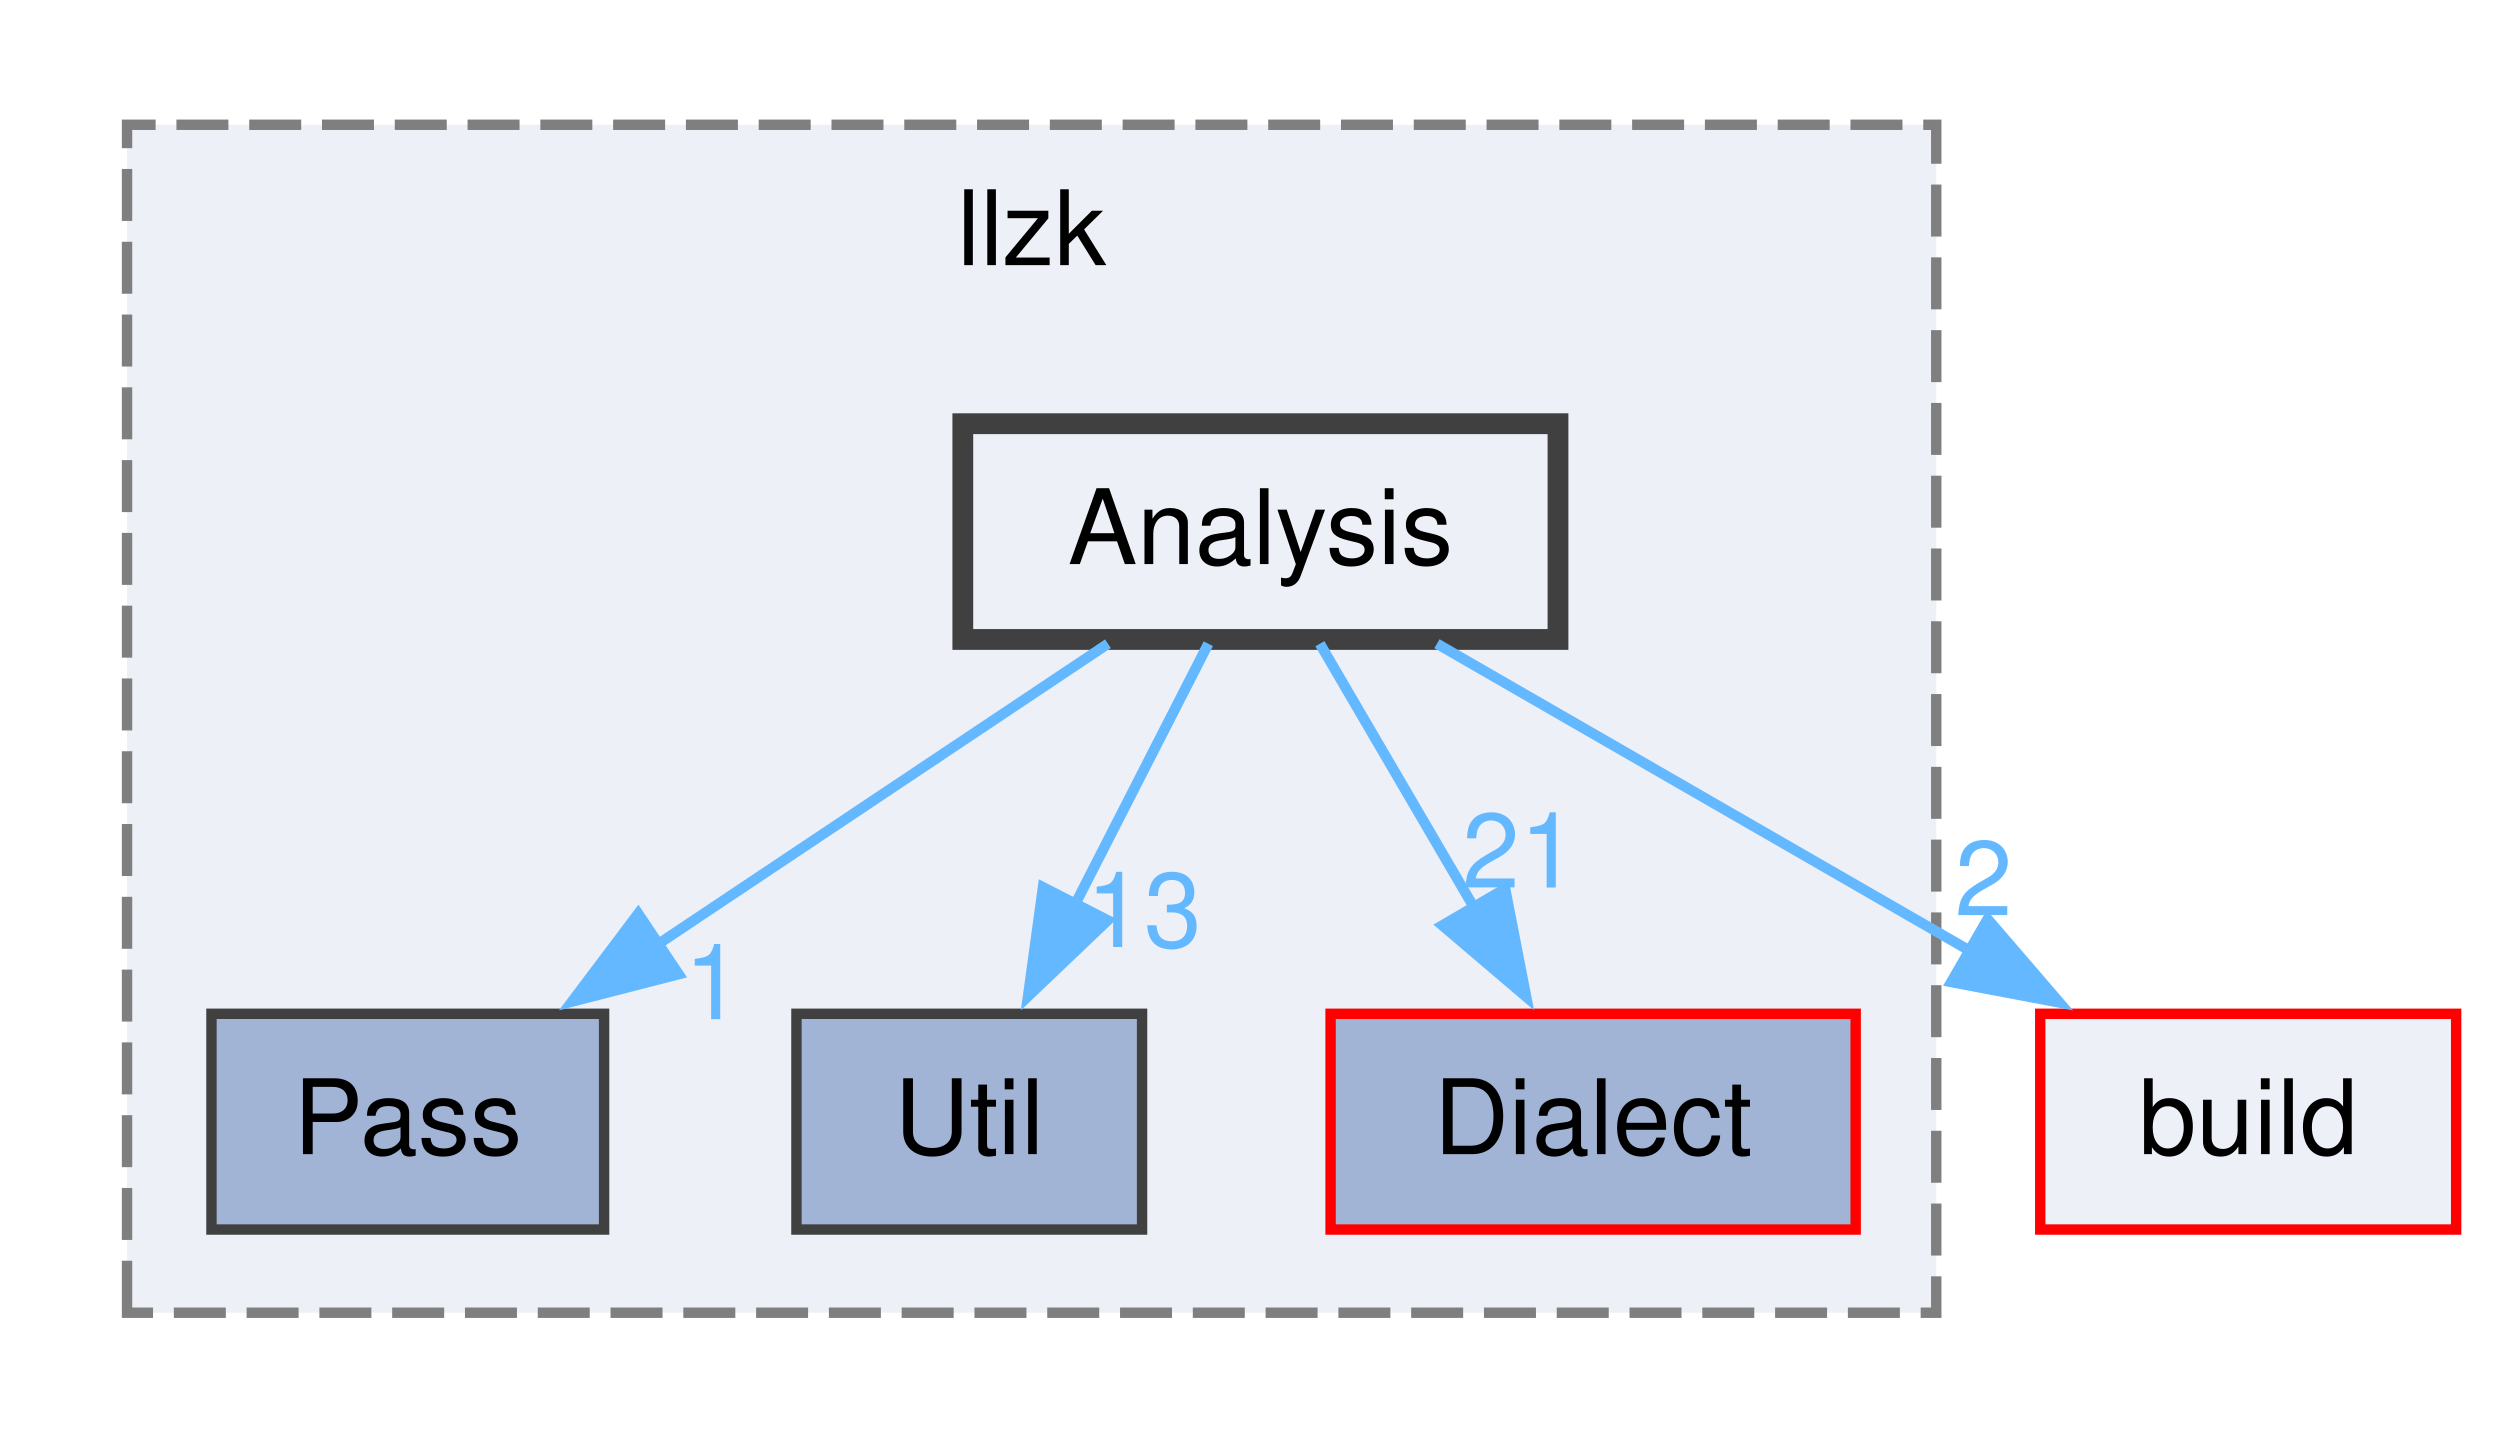
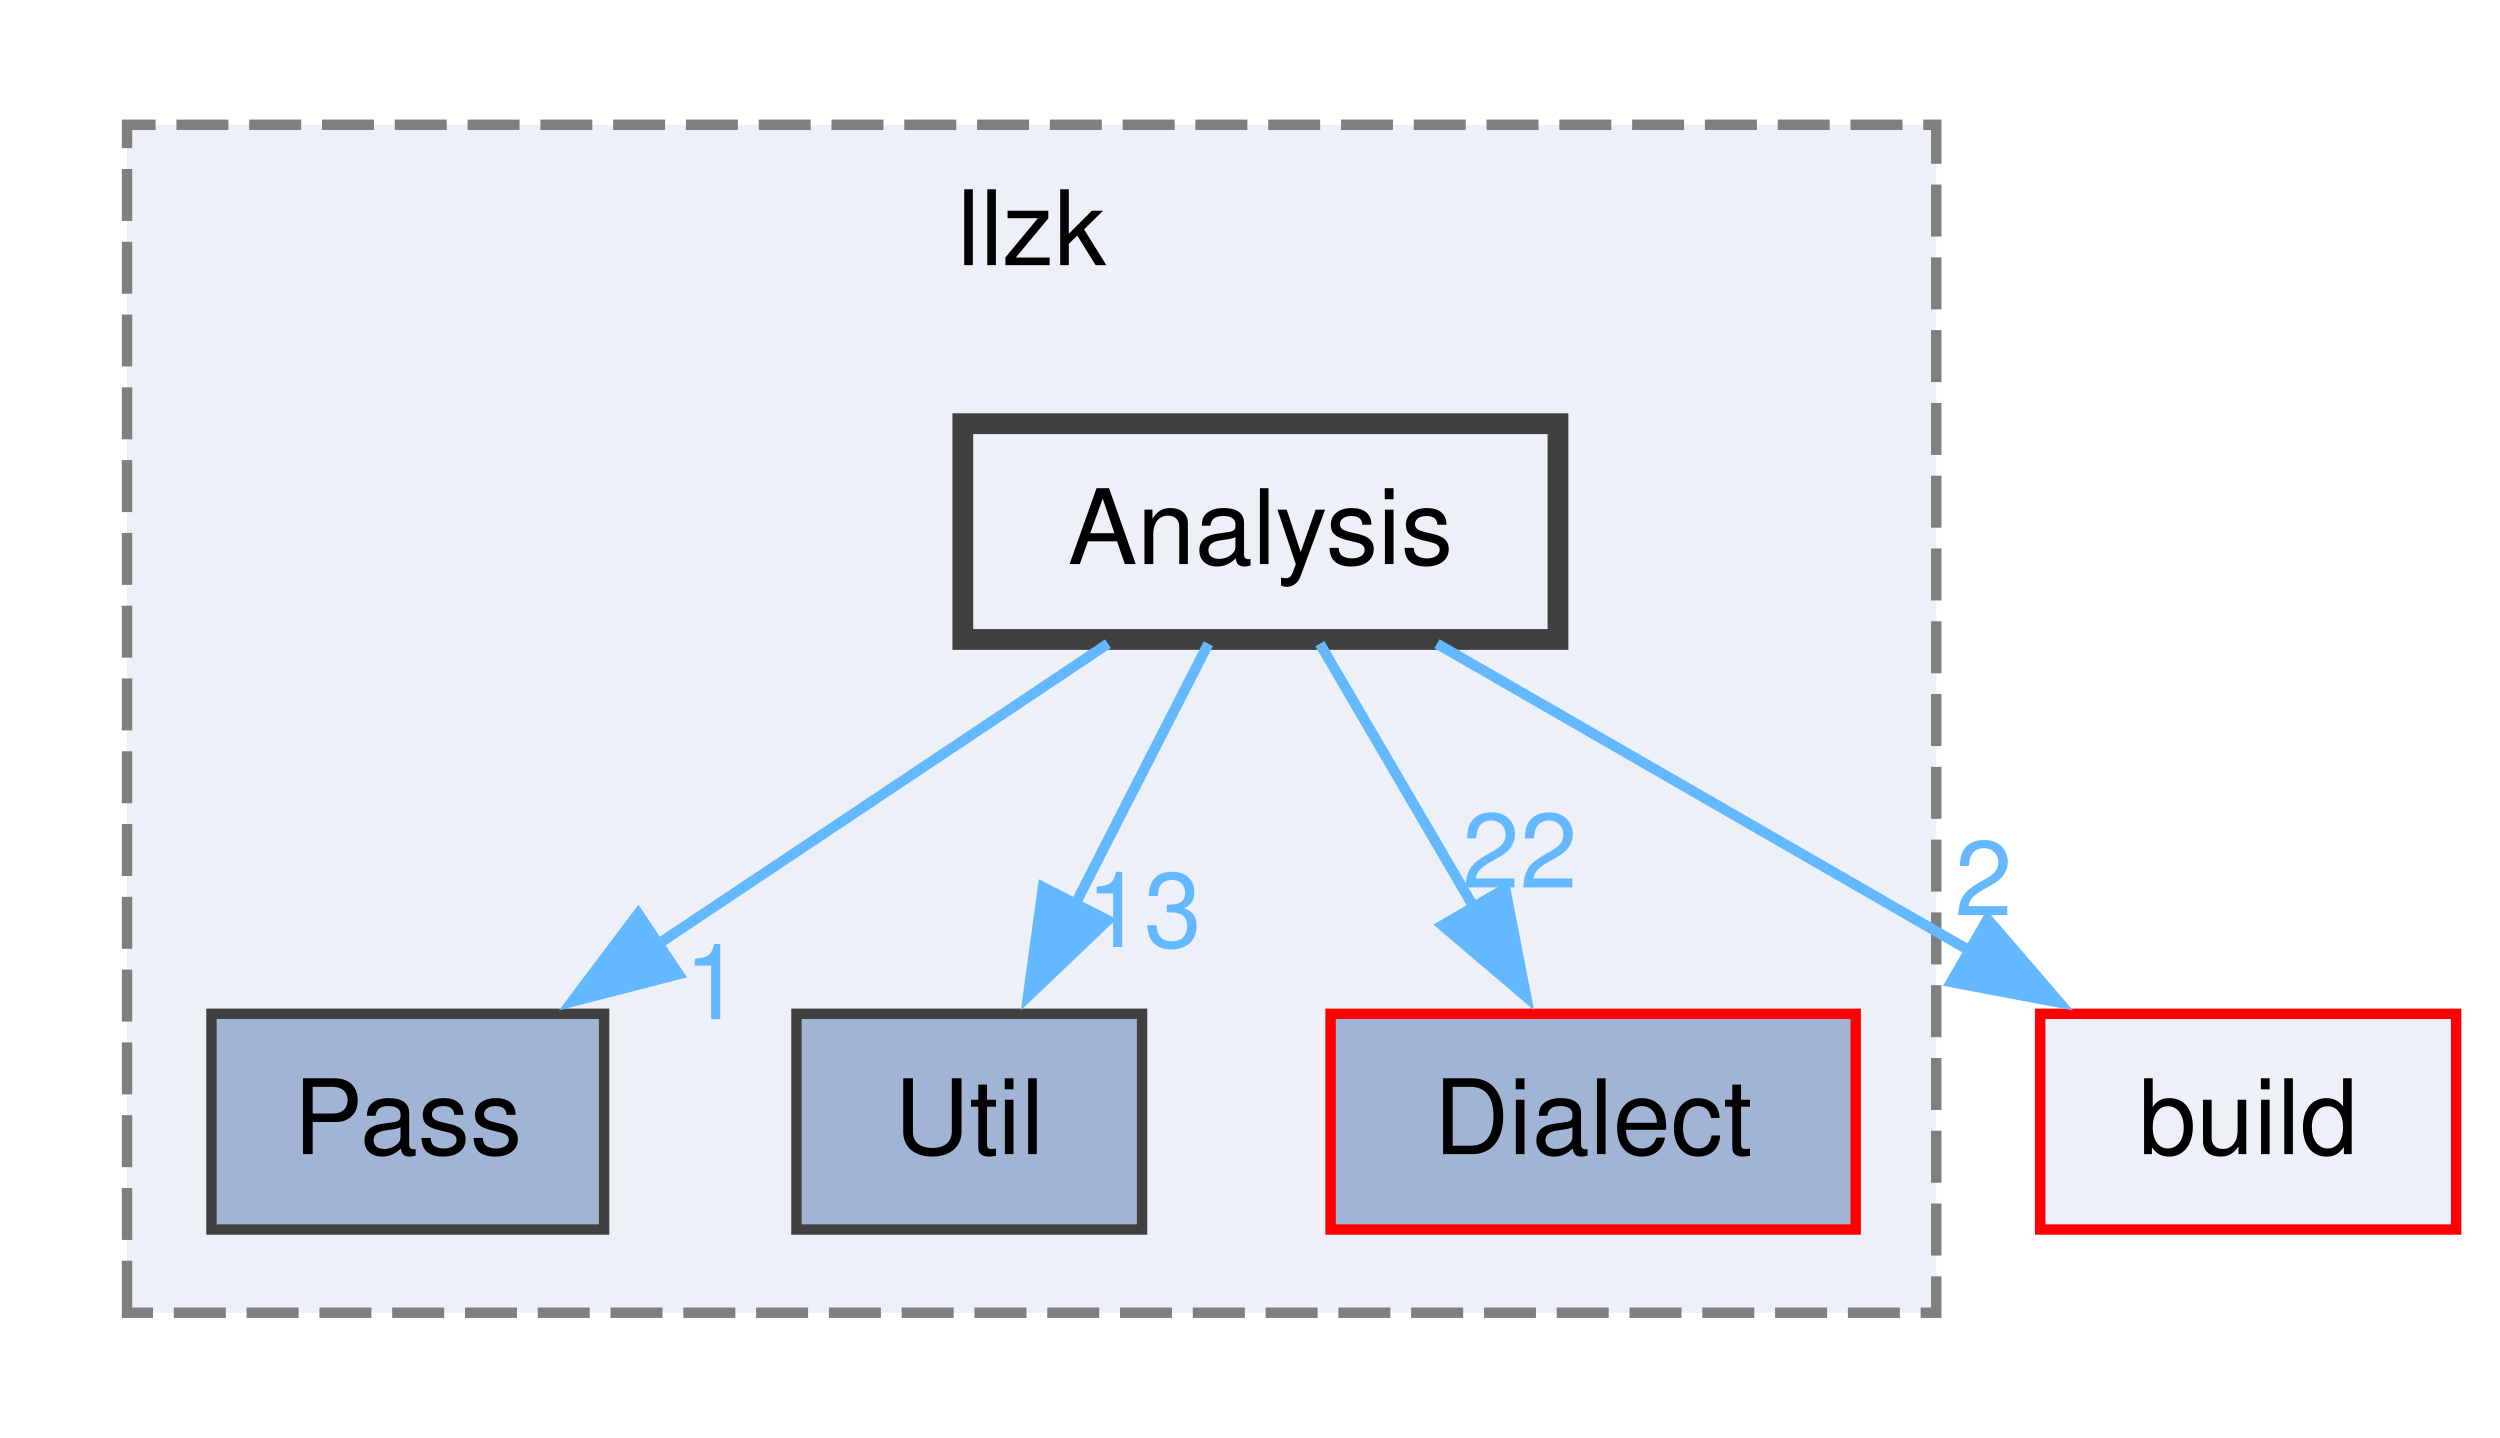
<svg xmlns="http://www.w3.org/2000/svg" xmlns:xlink="http://www.w3.org/1999/xlink" width="240pt" height="138pt" viewBox="0.00 0.00 240.00 138.25">
  <g id="graph0" class="graph" transform="scale(1 1) rotate(0) translate(4 134.25)">
    <g id="clust1" class="cluster">
      <g id="a_clust1">
        <a xlink:href="dir_5804947f485dbfa35f1b2a5b6cdecd1f.html" target="_top" xlink:title="llzk">
          <polygon fill="#edf0f7" stroke="#7f7f7f" stroke-dasharray="5,2" points="8,-8 8,-122.25 182,-122.25 182,-8 8,-8" />
          <text text-anchor="middle" x="95" y="-108.75" font-family="Helvetica,sans-Serif" font-size="10.00">llzk</text>
        </a>
      </g>
    </g>
    <g id="node1" class="node">
      <g id="a_node1">
        <a xlink:href="dir_459833b041acece43aa610615f5ca5a8.html" target="_top" xlink:title="Pass">
          <polygon fill="#a2b4d6" stroke="#404040" points="53.88,-36.75 16.12,-36.75 16.12,-16 53.88,-16 53.88,-36.75" />
          <text text-anchor="middle" x="35" y="-23.25" font-family="Helvetica,sans-Serif" font-size="10.00">Pass</text>
        </a>
      </g>
    </g>
    <g id="node2" class="node">
      <g id="a_node2">
        <a xlink:href="dir_7093d9bec9e6df023c20339d9b6c0d59.html" target="_top" xlink:title="Util">
          <polygon fill="#a2b4d6" stroke="#404040" points="105.62,-36.75 72.38,-36.75 72.38,-16 105.62,-16 105.62,-36.75" />
          <text text-anchor="middle" x="89" y="-23.25" font-family="Helvetica,sans-Serif" font-size="10.00">Util</text>
        </a>
      </g>
    </g>
    <g id="node3" class="node">
      <g id="a_node3">
        <a xlink:href="dir_961f7ef292a3987e3723514feaf3f181.html" target="_top" xlink:title="Dialect">
          <polygon fill="#a2b4d6" stroke="red" points="174.25,-36.75 123.75,-36.75 123.75,-16 174.25,-16 174.25,-36.75" />
          <text text-anchor="middle" x="149" y="-23.25" font-family="Helvetica,sans-Serif" font-size="10.00">Dialect</text>
        </a>
      </g>
    </g>
    <g id="node4" class="node">
      <g id="a_node4">
        <a xlink:href="dir_65cd0a6beb1707f32c23cd7936ccf072.html" target="_top" xlink:title="Analysis">
          <polygon fill="#edf0f7" stroke="#404040" stroke-width="2" points="145.62,-93.5 88.38,-93.5 88.38,-72.75 145.62,-72.75 145.62,-93.5" />
          <text text-anchor="middle" x="117" y="-80" font-family="Helvetica,sans-Serif" font-size="10.00">Analysis</text>
        </a>
      </g>
    </g>
    <g id="edge1" class="edge">
      <g id="a_edge1">
        <a xlink:href="dir_000001_000101.html" target="_top">
          <path fill="none" stroke="#63b8ff" d="M102.34,-72.34C90.33,-64.32 73.09,-52.81 59.06,-43.44" />
          <polygon fill="#63b8ff" stroke="#63b8ff" points="61.05,-40.56 50.79,-37.92 57.16,-46.38 61.05,-40.56" />
        </a>
      </g>
      <g id="a_edge1-headlabel">
        <a xlink:href="dir_000001_000101.html" target="_top" xlink:title="1">
          <text text-anchor="middle" x="64.36" y="-36.23" font-family="Helvetica,sans-Serif" font-size="10.00" fill="#63b8ff">1</text>
        </a>
      </g>
    </g>
    <g id="edge3" class="edge">
      <g id="a_edge3">
        <a xlink:href="dir_000001_000152.html" target="_top">
          <path fill="none" stroke="#63b8ff" d="M111.99,-72.34C108.41,-65.33 103.46,-55.66 99.08,-47.08" />
          <polygon fill="#63b8ff" stroke="#63b8ff" points="102.32,-45.74 94.65,-38.43 96.09,-48.92 102.32,-45.74" />
        </a>
      </g>
      <g id="a_edge3-headlabel">
        <a xlink:href="dir_000001_000152.html" target="_top" xlink:title="13">
          <text text-anchor="middle" x="105.8" y="-43.17" font-family="Helvetica,sans-Serif" font-size="10.00" fill="#63b8ff">13</text>
        </a>
      </g>
    </g>
    <g id="edge4" class="edge">
      <g id="a_edge4">
        <a xlink:href="dir_000001_000022.html" target="_top">
          <path fill="none" stroke="#63b8ff" d="M122.72,-72.34C126.86,-65.25 132.6,-55.44 137.65,-46.79" />
          <polygon fill="#63b8ff" stroke="#63b8ff" points="140.54,-48.78 142.56,-38.39 134.5,-45.25 140.54,-48.78" />
        </a>
      </g>
      <g id="a_edge4-headlabel">
-         <a xlink:href="dir_000001_000022.html" target="_top" xlink:title="21">
-           <text text-anchor="middle" x="141.94" y="-48.89" font-family="Helvetica,sans-Serif" font-size="10.00" fill="#63b8ff">21</text>
+         <a xlink:href="dir_000001_000022.html" target="_top" xlink:title="22">
+           <text text-anchor="middle" x="141.94" y="-48.89" font-family="Helvetica,sans-Serif" font-size="10.00" fill="#63b8ff">22</text>
        </a>
      </g>
    </g>
    <g id="node5" class="node">
      <g id="a_node5">
        <a xlink:href="dir_4fef79e7177ba769987a8da36c892c5f.html" target="_top" xlink:title="build">
          <polygon fill="#edf0f7" stroke="red" points="232,-36.75 192,-36.75 192,-16 232,-16 232,-36.75" />
          <text text-anchor="middle" x="212" y="-23.25" font-family="Helvetica,sans-Serif" font-size="10.00">build</text>
        </a>
      </g>
    </g>
    <g id="edge2" class="edge">
      <g id="a_edge2">
        <a xlink:href="dir_000001_000010.html" target="_top">
          <path fill="none" stroke="#63b8ff" d="M133.98,-72.34C148.3,-64.08 169.04,-52.13 185.54,-42.63" />
          <polygon fill="#63b8ff" stroke="#63b8ff" points="186.94,-45.86 193.85,-37.83 183.44,-39.8 186.94,-45.86" />
        </a>
      </g>
      <g id="a_edge2-headlabel">
        <a xlink:href="dir_000001_000010.html" target="_top" xlink:title="2">
          <text text-anchor="middle" x="186.55" y="-46.23" font-family="Helvetica,sans-Serif" font-size="10.00" fill="#63b8ff">2</text>
        </a>
      </g>
    </g>
  </g>
</svg>
